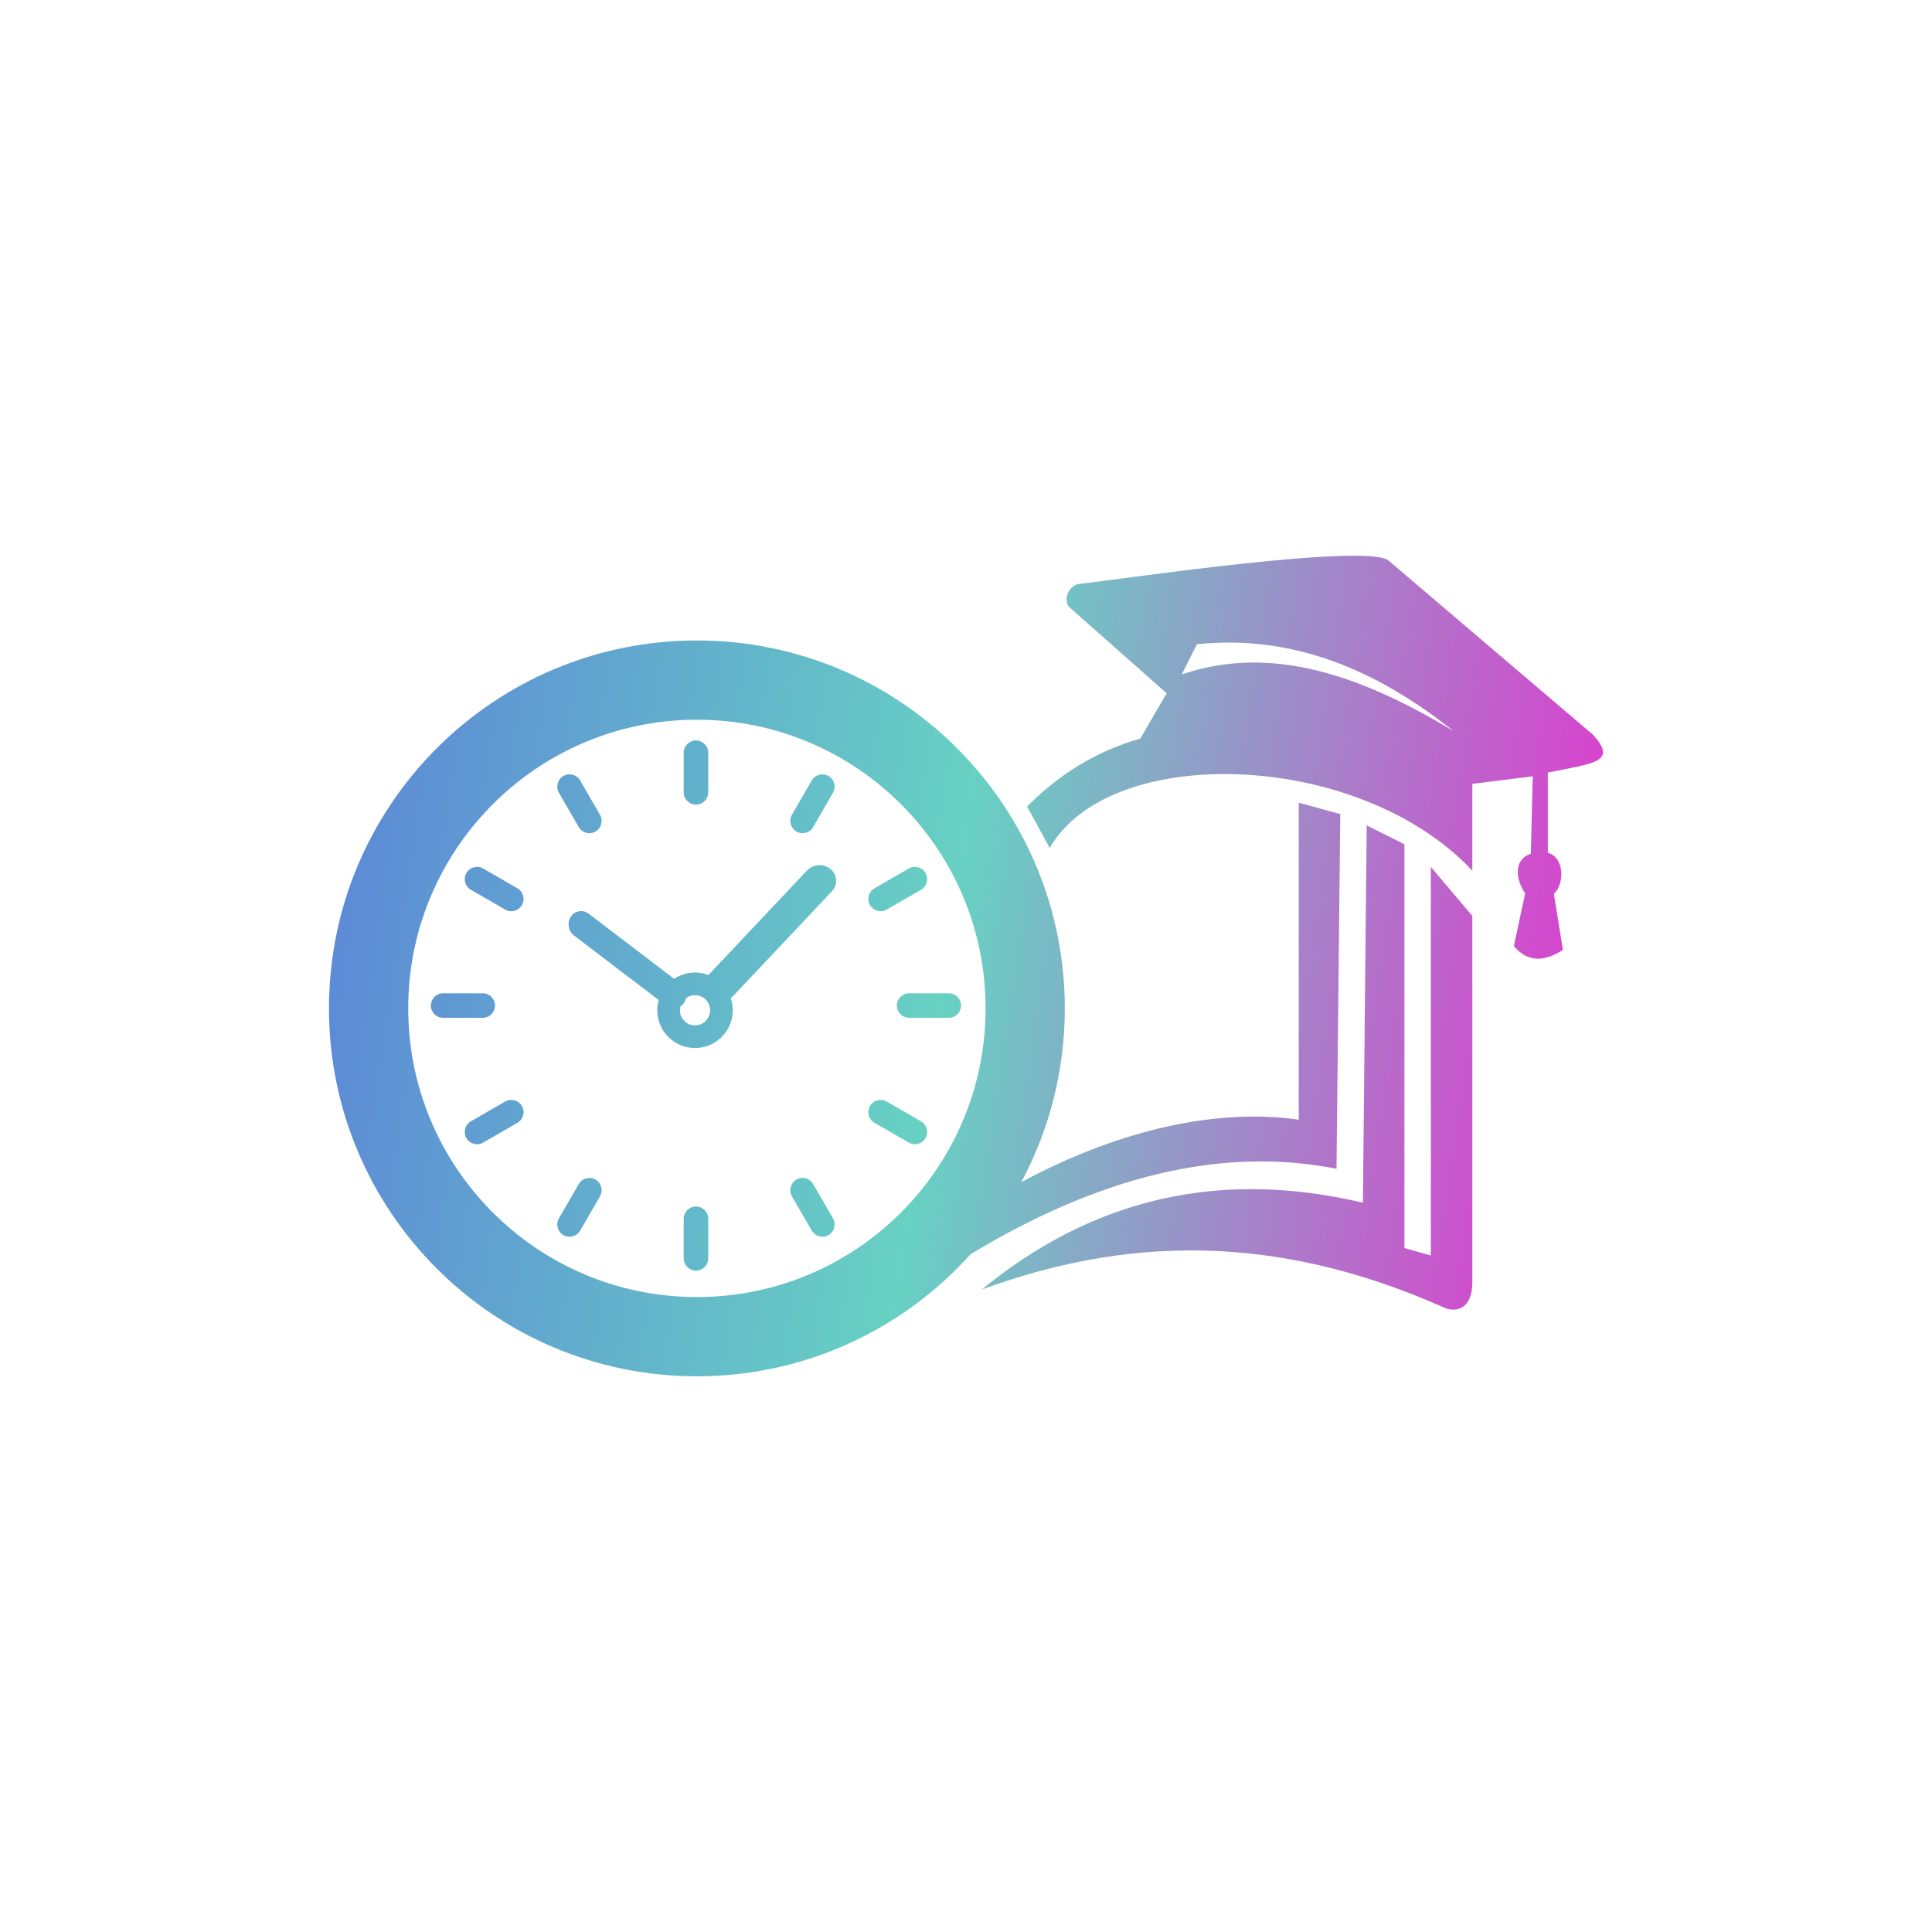
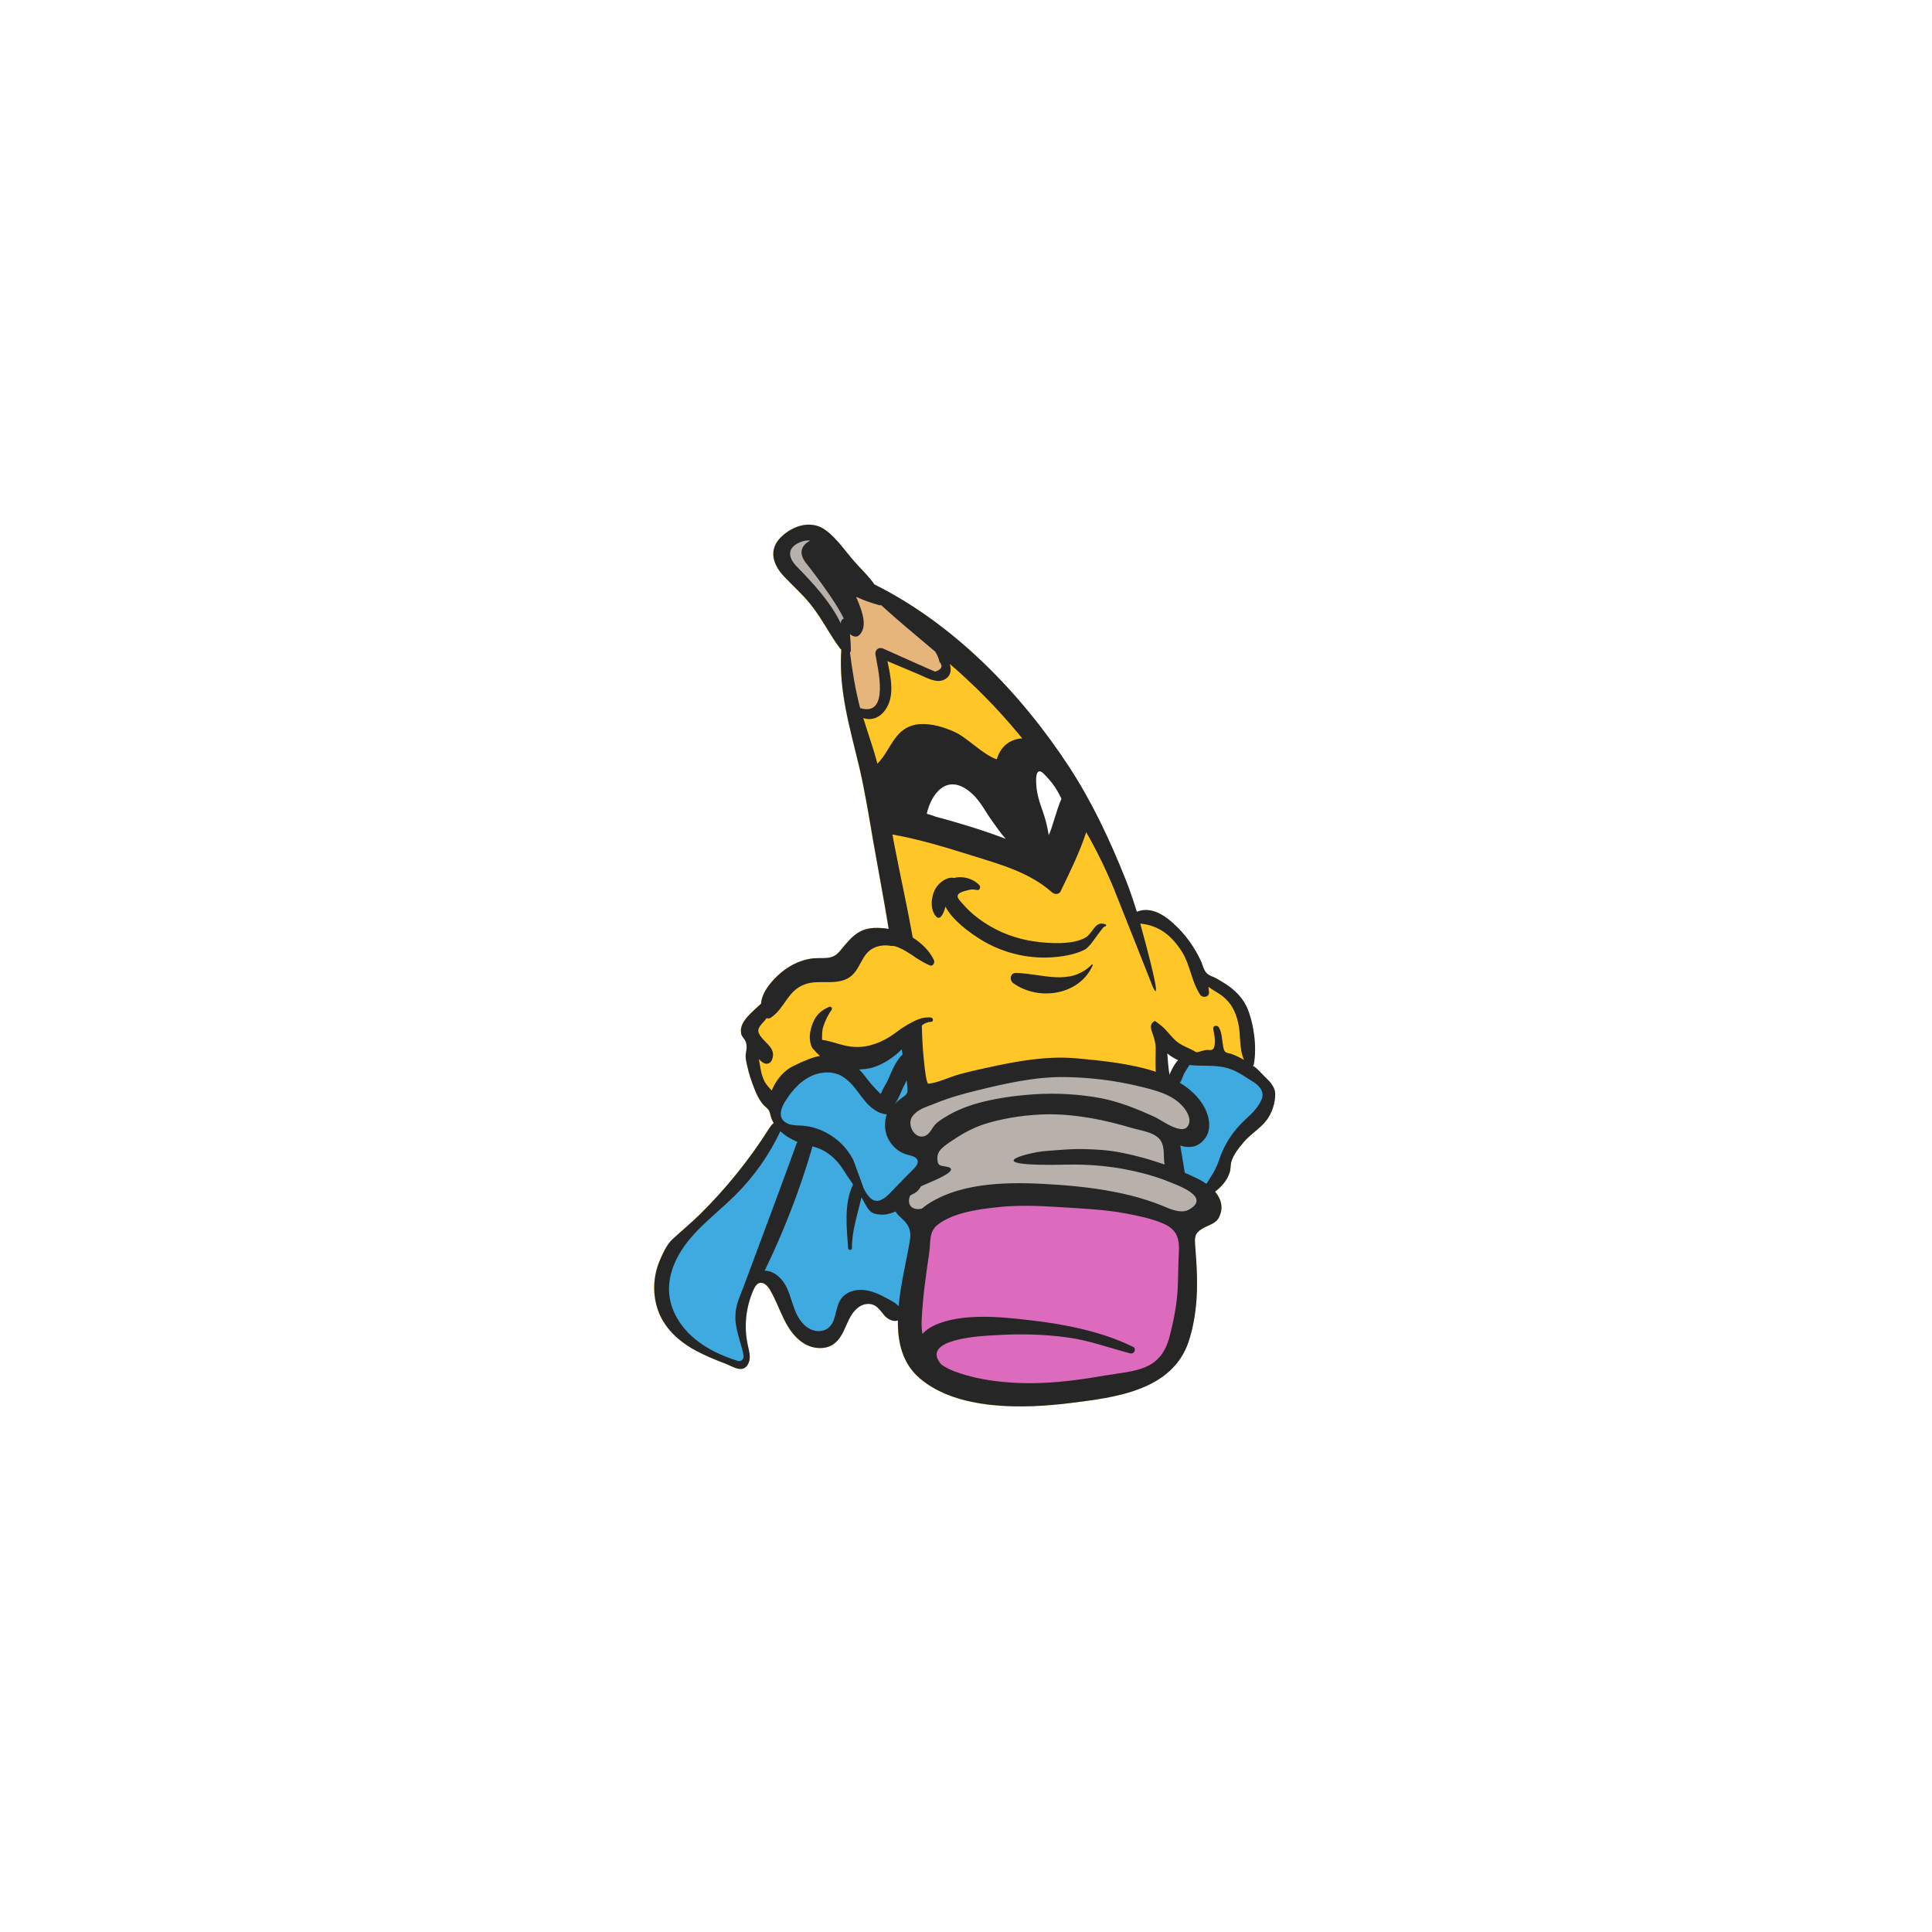
<svg xmlns="http://www.w3.org/2000/svg" xml:space="preserve" width="43.349mm" height="43.349mm" version="1.1" style="shape-rendering:geometricPrecision; text-rendering:geometricPrecision; image-rendering:optimizeQuality; fill-rule:evenodd; clip-rule:evenodd" viewBox="0 0 4334.92 4334.92">
  <defs>
    <style type="text/css">
   
    .fil0 {fill:white}
-     .fil1 {fill:url(#id0)}
+     .fil7 {fill:#262626;fill-rule:nonzero}
+     .fil5 {fill:#3FAAE0;fill-rule:nonzero}
+     .fil4 {fill:#B8B1AB;fill-rule:nonzero}
+     .fil2 {fill:#DD6BBD;fill-rule:nonzero}
+     .fil3 {fill:#E5B57C;fill-rule:nonzero}
+     .fil1 {fill:#FFC627;fill-rule:nonzero}
+     .fil6 {fill:white;fill-rule:nonzero}
   
  </style>
-     <linearGradient id="id0" gradientUnits="userSpaceOnUse" x1="762.29" y1="2063.67" x2="3693.03" y2="2503.85">
-       <stop offset="0" style="stop-opacity:1; stop-color:#5D8BD6" />
-       <stop offset="0.459" style="stop-opacity:1; stop-color:#67D1C3" />
-       <stop offset="1" style="stop-opacity:1; stop-color:#E82ECF" />
-     </linearGradient>
  </defs>
  <g id="Camada_x0020_1">
-     <g id="_2773894961488">
-       <rect class="fil0" x="-0" y="-0" width="4334.92" height="4334.92" />
-       <path class="fil1" d="M1563.67 1437.06c455.92,0 825.5,369.58 825.5,825.5 0,141.03 -35.38,273.79 -97.74,389.91 232.89,-124.82 449.54,-164.94 622.68,-140.14l0 -711.2 93.13 25.4 -8.47 795.86c-263.96,-52 -538.29,21.27 -820.68,191.43 -151.12,168.33 -370.39,274.24 -614.42,274.24 -455.92,0 -825.5,-369.58 -825.5,-825.5 0,-455.92 369.58,-825.5 825.5,-825.5zm1087.97 76.2l33.87 -67.73c213.82,-22.36 402.25,56.36 575.73,194.73 -202.97,-122.26 -406.1,-196.4 -609.6,-127zm-785 486.55l-220.69 233.94c-1.96,2.08 -4.13,3.89 -6.45,5.43 2.99,8.66 4.61,17.95 4.61,27.62 0,46.76 -37.91,84.67 -84.67,84.67 -46.76,0 -84.67,-37.91 -84.67,-84.67 0,-7.98 1.11,-15.72 3.17,-23.04l-189.99 -144.76c-12.86,-9.8 -16.01,-28.83 -6.98,-42.29l0.01 -0.01c9.02,-13.46 26.93,-16.45 39.79,-6.65l191.86 146.19c13.41,-8.91 29.5,-14.11 46.81,-14.11 10.61,0 20.76,1.96 30.12,5.52l0.51 -0.56 220.69 -233.94c13.7,-14.53 37.49,-15.93 52.86,-3.1l0.01 0.01c15.37,12.84 16.71,35.22 3.01,49.75zm-307.2 233.12c18.71,0 33.87,15.16 33.87,33.87 0,18.71 -15.16,33.87 -33.87,33.87 -18.71,0 -33.87,-15.16 -33.87,-33.87 0,-2.97 0.38,-5.86 1.1,-8.6 3.13,-2.02 5.92,-4.71 8.16,-8.06l0.01 -0.01c2.19,-3.26 3.66,-6.84 4.45,-10.55 5.63,-4.17 12.6,-6.65 20.15,-6.65zm-398.41 286.3l-76.99 44.45c-13.11,7.57 -30.02,3.04 -37.58,-10.07 -7.58,-13.12 -3.05,-30.03 10.06,-37.6l76.99 -44.45c13.12,-7.57 30.03,-3.04 37.6,10.08 7.57,13.11 3.04,30.02 -10.08,37.59zm905.56 -522.82l-76.99 44.45c-13.12,7.57 -30.03,3.04 -37.59,-10.07 -7.58,-13.12 -3.05,-30.03 10.07,-37.6l76.99 -44.45c13.11,-7.57 30.02,-3.04 37.59,10.08 7.57,13.11 3.04,30.02 -10.07,37.59zm-242.02 660.32l44.45 76.99c7.57,13.11 3.04,30.02 -10.08,37.6 -13.1,7.56 -30.01,3.03 -37.58,-10.08l-44.45 -76.99c-7.57,-13.11 -3.04,-30.02 10.06,-37.59 13.12,-7.57 30.03,-3.04 37.6,10.07zm-522.82 -905.55l44.45 76.99c7.57,13.11 3.04,30.02 -10.08,37.59 -13.1,7.57 -30.01,3.04 -37.58,-10.07l-44.45 -76.99c-7.57,-13.11 -3.04,-30.02 10.06,-37.59 13.12,-7.58 30.03,-3.04 37.6,10.07zm-217.7 197.56l76.99 44.45c13.11,7.57 17.64,24.48 10.07,37.6 -7.57,13.11 -24.48,17.64 -37.59,10.07l-76.99 -44.45c-13.11,-7.57 -17.64,-24.48 -10.08,-37.59 7.58,-13.12 24.49,-17.65 37.6,-10.08zm905.55 522.82l76.99 44.45c13.11,7.57 17.64,24.48 10.07,37.6 -7.57,13.11 -24.48,17.64 -37.59,10.07l-76.99 -44.45c-13.11,-7.57 -17.64,-24.48 -10.08,-37.59 7.58,-13.12 24.49,-17.65 37.6,-10.08zm-120.57 -692.86l-44.45 76.99c-7.57,13.11 -24.48,17.64 -37.6,10.07 -13.11,-7.57 -17.64,-24.48 -10.07,-37.59l44.45 -76.99c7.57,-13.11 24.48,-17.64 37.59,-10.08 13.12,7.58 17.65,24.49 10.08,37.6zm-522.82 905.55l-44.45 76.99c-7.57,13.11 -24.48,17.64 -37.6,10.07 -13.11,-7.57 -17.64,-24.48 -10.07,-37.59l44.45 -76.99c7.57,-13.11 24.48,-17.64 37.59,-10.08 13.12,7.58 17.65,24.49 10.08,37.6zm-351.92 -455.56l88.9 0c15.14,0 27.52,12.38 27.52,27.53 0,15.13 -12.38,27.51 -27.52,27.51l-88.9 0c-15.14,0 -27.52,-12.38 -27.52,-27.51 0,-15.15 12.38,-27.53 27.52,-27.53zm1045.64 0l88.9 0c15.14,0 27.52,12.38 27.52,27.53 0,15.13 -12.38,27.51 -27.52,27.51l-88.9 0c-15.14,0 -27.52,-12.38 -27.52,-27.51 0,-15.15 12.38,-27.53 27.52,-27.53zm-450.85 -539.75l0 88.9c0,15.14 -12.38,27.52 -27.53,27.52 -15.13,0 -27.51,-12.38 -27.51,-27.52l0 -88.9c0,-15.14 12.38,-27.52 27.51,-27.52 15.15,0 27.53,12.38 27.53,27.52zm0 1045.64l0 88.9c0,15.14 -12.38,27.52 -27.53,27.52 -15.13,0 -27.51,-12.38 -27.51,-27.52l0 -88.9c0,-15.14 12.38,-27.52 27.51,-27.52 15.15,0 27.53,12.38 27.53,27.52zm766.23 -831.85l-50.8 -93.14c74.98,-75.47 159.87,-125.66 254,-152.4l59.26 -101.6 -220.13 -194.73c-12.7,-21.17 3.66,-49.21 25.4,-50.8 88.08,-9.79 656.57,-94.35 694.27,-50.8l457.2 389.47c54.59,60.95 4.23,63.5 -101.6,84.66l0 180.14c37.45,9.44 38.1,69.63 13.58,92.09l20.28 125.71c-40.63,26.14 -78.13,29.19 -110.06,-8.47l25.4 -118.53c-22.8,-32.72 -25.4,-76.2 12.7,-88.9l4.23 -173.57 -135.47 16.93 0 194.74c-254,-270.94 -812.8,-287.87 -948.26,-50.8zm-152.4 990.6c311.92,-114.22 649.98,-133.21 1041.4,42.33 25.4,8.47 59.26,0 59.26,-59.27l0 -821.26 -93.13 -110.07 0 872.07 -59.27 -16.94 0 -905.93 -84.66 -42.33 -8.47 846.66c-314.85,-74.32 -600.84,-13.8 -855.13,194.74zm-639.24 -1278.47c357.71,0 647.7,289.99 647.7,647.7 0,357.71 -289.99,647.7 -647.7,647.7 -357.71,0 -647.7,-289.99 -647.7,-647.7 0,-357.71 289.99,-647.7 647.7,-647.7z" />
+     <g id="_3080886490544">
+       <rect class="fil0" x="-0.01" y="-0.01" width="4334.93" height="4334.93" />
+       <g>
+         <path class="fil1" d="M2835.23 2413.5c-2.22,-2.23 -21.9,-23.8 -24.75,-21.6 1.59,-1.25 2.2,-2.54 2.54,-4.12 6.98,-37.44 0.31,-89.83 -14.61,-125.37 -8.58,-20.32 -23.49,-36.52 -41.26,-49.52 -8.88,-6.35 -18.42,-11.75 -27.94,-17.45 -8.58,-4.79 -17.45,-5.74 -23.8,-13.98 -5.4,-6.98 -7.29,-16.2 -10.46,-23.8 -3.82,-8.26 -7.94,-16.19 -12.39,-23.82 -8.89,-15.23 -19.04,-29.5 -30.79,-42.54 -24.77,-26.97 -62.54,-61.56 -101.26,-45.39 -7.63,-24.44 -15.87,-49.19 -25.39,-72.99 -34.6,-86.98 -74.91,-172.99 -126.01,-251.4 -107.94,-165.37 -259.03,-321.55 -437.42,-410.12 -13.01,-19.04 -30.46,-34.91 -45.71,-52.36 -19.99,-22.85 -38.41,-50.47 -62.52,-68.56 -32.06,-24.77 -73.96,-12.08 -101.26,14.59 -28.9,28.58 -18.4,61.59 6.65,88.23 20.01,21.3 41.92,40.33 60.01,63.19 24.75,30.79 41.59,66.02 65.05,97.45 0.97,1.59 2.23,2.53 3.51,3.48 -6.35,93 19.68,176.5 40.94,266.32 12.7,54.92 21.58,111.09 31.12,166.32 11.42,64.77 23.81,129.51 34.27,194.26 -5.07,-0.95 -10.16,-1.58 -15.23,-1.89 -49.52,-4.12 -65.71,17.14 -93.97,51.1 -19.04,23.5 -39.66,13 -67.61,17.77 -23.8,4.13 -46.01,15.55 -64.44,30.81 -19.68,16.5 -43.48,43.14 -45.06,69.81 -18.1,17.47 -48.58,39.69 -45.07,64.43 0,8.91 8.24,13.67 10.78,21.6 2.86,7.6 1.92,16.51 0.33,24.11 -1.92,10.49 0.64,20.01 3.17,30.81 3.48,16.81 9.21,33.32 15.56,49.52 4.43,11.41 9.83,23.16 17.45,33.01 6.66,8.88 16.51,12.36 18.1,23.8 1.58,7.29 4.12,14.28 7.93,20.63 -4.12,3.17 -7.3,7.63 -10.16,12.05 -44.11,69.84 -96.17,134.27 -154.9,192.37 -19.99,19.68 -41.58,37.46 -62.21,56.51 -13.64,12.69 -23.16,35.24 -30.15,52.05 -1.58,3.81 -2.87,7.93 -4.15,12.05 -12.69,42.22 -6.96,90.79 18.43,126.98 20.63,30.15 51.1,51.1 83.78,66.34 16.51,7.93 33.35,14.91 50.5,21.26 12.36,4.45 31.42,17.79 44.12,9.52 7.6,-5.07 10.77,-14.92 11.1,-23.8 0,-9.21 -2.53,-17.79 -4.45,-26.97 -9.22,-41.59 -4.45,-85.71 13.03,-124.76 2.83,-6.04 6.34,-12.39 12.69,-14.59 10.16,-3.2 19.04,6.66 24.44,15.87 12.05,20.63 20.31,43.48 30.78,64.75 10.47,21.59 24.44,42.22 45.07,54.91 20.32,12.39 48.26,14.92 67.61,0.64 12.08,-9.21 19.37,-23.18 25.41,-37.15 7.6,-17.13 14.92,-34.91 30.79,-45.71 5.07,-3.48 10.77,-5.71 17.15,-6.35 22.21,-2.23 30.14,15.87 41.55,27.95 7.32,7.29 19.37,12.69 28.26,8.88 -0.62,50.16 10.49,96.81 48.57,129.52 85.06,73.31 234.56,68.86 338.69,55.86 99.35,-12.39 227.92,-27.31 265.05,-137.76 8.57,-26.03 13.64,-53.02 16.51,-80.3 4.42,-44.14 1.89,-88.57 -1.59,-132.69 -1.59,-20.62 -2.53,-29.53 16.51,-40.95 12.36,-7.32 30.14,-10.79 36.82,-25.08 10.78,-21.9 4.43,-41.58 -8.9,-57.44 14.61,-11.12 27,-25.09 32.7,-42.87 2.84,-8.24 1.59,-16.51 3.81,-24.11 5.4,-17.78 16.51,-30.48 28.56,-45.09 15.56,-18.1 37.47,-30.45 51.42,-49.52 11.43,-15.53 18.42,-37.44 18.42,-56.81 0.31,-18.73 -14.28,-30.48 -25.72,-41.89zm-208.85 10.47l-17.14 -24.45 0 -51.74 48.87 29.53 -31.73 46.66z" />
+         <path class="fil2" d="M2067.71 2758.85c0,0 26.36,-55.56 85.4,-64.13 0,0 398.68,-40.31 493.56,55.24 0,0 32.07,26.03 13.67,139.35 0,0 -8.57,177.11 -93.96,198.38 0,0 -382.18,87.93 -478.04,2.87 0,0 -62.86,-40.64 -45.38,-189.84 -0.33,0.34 23.49,-126.31 24.75,-141.87z" />
+         <path class="fil3" d="M1896.63 1408.85l18.4 197.43 38.72 -5.71c0,0 40.64,-17.45 31.12,-75.54 -9.52,-58.09 0,-56.17 0,-56.17l106.33 43.48c0,0 45.4,4.76 30.15,-37.77 -15.54,-42.53 -160.61,-144.11 -160.61,-144.11l-56.18 -12.69 3.82 67.61 -11.75 23.47z" />
+         <path class="fil4" d="M2072.47 2733.77c0,0 -64.44,-5.71 -53,-39.05l53 -69.51c0,0 7.62,-38.72 -18.1,-48.88 0,0 -64.44,-50.47 -31.09,-81.25 0,0 384.38,-202.53 642.46,-23.18 0,0 60.62,60.62 -8.9,74.9l-29.84 3.81 6.34 82.87c0,0 81.28,36.18 78.75,58.07 0,0 6.34,58.09 -41.28,45.08 0,0 -154.91,-71.11 -366.62,-63.18 0.65,-0.31 -193,-18.4 -231.72,60.32z" />
+         <path class="fil4" d="M1843.94 1238.08l-15.56 -45.07c0,0 -76.18,-2.53 -69.84,63.16l85.07 93.02 40 69.82 16.81 -33.63 -45.07 -98.09 -11.41 -49.21z" />
+         <path class="fil5" d="M1740.76 2536.33l-87.6 121.25 -159.97 179.35c0,0 -27,131.74 48.88,170.45l116.18 55.57 14.28 -5.09 -2.56 -43.82 -7.29 -65.06 26.03 -76.51c0,0 42.53,-26.97 65.71,30.17 0,0 33.32,108.56 84.12,99.68 0,0 45.37,7.6 57.12,-75.57 0,0 28.89,-42.53 84.11,2.86l48.27 23.19 27.92 -201.24c0,0 -43.48,-24.14 -52.36,-48.27l-23.18 7.63c0,0 -19.68,5.4 -50.47,-33.96 0,0 -36.82,-100.63 -89.18,-115.24 0.61,-0.31 -87.29,-53.31 -100.01,-25.39z" />
+         <path class="fil5" d="M1751.25 2446.82c0,0 59.98,-78.39 118.08,-48.88l57.14 19.04 42.53 58.73 33.02 23.16 2.84 36.82c0,0 4.75,26.03 22.23,39.7 17.46,13.64 0,3.81 0,3.81l28.87 15.53 8.57 20.32 -64.74 75.55 -21.27 13.66 -36.52 -17.78 -31.09 -69.84c0,0 -42.53,-54.92 -73.65,-65.69l-47.6 -20.32 -46.03 -13.67c0,0 -19.99,-42.2 7.62,-70.14z" />
+         <path class="fil5" d="M2645.09 2625.21l-7.29 -61.9 38.72 -1.9c0,0 56.19,-56.19 3.81,-94.91l-45.4 -35.86 25.08 -51.43c0,0 166.34,-16.51 188.86,79.35l-55.22 84.12 -45.38 53.64 -14.61 40.63 -13.64 27.93 -35.57 -15.54 -39.36 -24.13z" />
+         <path class="fil5" d="M1894.4 2372.55l58.09 86.35 58.1 34.9 57.12 -36.19 -27.92 -130.46c0,0 -101.6,49.21 -145.39,45.4z" />
+         <path class="fil6" d="M2038.81 1844.69c0,0 194.91,38.72 242.53,61.87 0,0 -74.9,-177.42 -133,-175.83 0.31,0 -99.03,-19.07 -109.53,113.96z" />
+         <path class="fil6" d="M2324.82 1697.39c0,0 -48.24,30.17 -12.39,123.47l43.18 90.8 47.29 -116.18c0,0 -34.91,-100.63 -78.08,-98.09z" />
+         <path class="fil7" d="M2479.72 2078.31c-0.95,0 -2.53,0.95 -4.45,2.84 -0.61,0.94 -1.59,1.59 -2.2,2.86 -2.56,3.18 -5.74,7.29 -9.22,12.06 -0.94,0.95 -1.58,2.22 -2.53,3.5 -2.22,2.85 -4.45,6.02 -6.68,9.19 -1.58,2.22 -3.47,4.45 -5.07,6.68 -0.63,0.64 -0.94,1.58 -1.58,2.23 -1.28,1.25 -2.23,2.83 -3.51,3.81 -3.81,4.43 -7.6,7.6 -10.47,9.19 -22.85,11.74 -51.1,15.86 -76.48,17.45 -54.92,3.18 -111.12,-11.42 -157.46,-40.31 -23.8,-14.91 -62.83,-42.53 -78.72,-73.62 -2.2,8.24 -4.77,16.81 -10.78,23.16 -2.56,2.54 -6.68,2.54 -9.21,0 -17.15,-16.82 -12.06,-53.33 2.23,-70.15 7.6,-8.9 18.4,-16.84 30.14,-17.78 1.92,-0.31 4.45,0 6.99,0.64 18.73,-5.4 42.84,0.94 56.81,16.19 3.51,3.79 1.28,11.12 -4.43,10.78 -4.14,-0.31 -10.16,-1.89 -13.97,-1.26 -45.07,8.89 -31.43,18.41 -14.92,36.81 12.69,14.3 27.92,26.66 43.81,37.15 34.27,22.86 73.96,37.44 114.58,42.84 32.37,4.45 84.11,7.63 113.01,-8.88 17.14,-10.16 21.57,-39.36 45.06,-29.53 1.92,0.33 1.92,4.15 -0.95,4.15z" />
+         <path class="fil7" d="M2279.76 2183.05c59.03,1.26 120.61,30.48 169.81,-18.73 1.26,-1.28 2.85,0.31 2.23,1.58 -29.53,66.98 -120.94,81.25 -178.39,40.01 -9.21,-6.69 -6.99,-23.19 6.35,-22.86z" />
+         <path class="fil7" d="M2835.56 2413.5c-2.22,-2.23 -21.9,-23.8 -24.77,-21.6 1.59,-1.25 2.23,-2.54 2.54,-4.12 6.98,-37.44 0.33,-89.83 -14.59,-125.37 -8.57,-20.32 -23.5,-36.52 -41.28,-49.52 -8.88,-6.35 -18.4,-11.75 -27.92,-17.45 -8.57,-4.79 -17.45,-5.74 -23.83,-13.98 -5.37,-6.98 -7.29,-16.2 -10.46,-23.8 -3.82,-8.26 -7.94,-16.19 -12.39,-23.82 -8.88,-15.23 -19.03,-29.5 -30.78,-42.54 -24.75,-26.97 -62.52,-61.56 -101.26,-45.39 -7.61,-24.44 -15.87,-49.19 -25.39,-72.99 -34.6,-86.98 -74.91,-172.99 -126.01,-251.4 -107.92,-165.37 -259.01,-321.55 -437.4,-410.12 -13.03,-19.04 -30.48,-34.91 -45.71,-52.36 -20.01,-22.85 -38.41,-50.47 -62.54,-68.56 -32.07,-24.77 -73.96,-12.08 -101.27,14.59 -28.86,28.58 -18.4,61.59 6.69,88.23 19.98,21.3 41.88,40.33 59.98,63.19 24.77,30.79 41.59,66.02 65.07,97.45 0.95,1.59 2.23,2.53 3.49,3.48 -6.35,93 19.68,176.5 40.94,266.32 12.72,54.92 21.6,111.09 31.12,166.32 11.41,64.77 23.8,129.51 34.29,194.26 -5.09,-0.95 -10.16,-1.58 -15.25,-1.89 -49.52,-4.12 -65.69,17.14 -93.95,51.1 -19.06,23.5 -39.68,13 -67.6,17.77 -23.83,4.13 -46.05,15.55 -64.44,30.81 -19.68,16.5 -43.51,43.14 -45.1,69.81 -18.09,17.47 -48.54,39.69 -45.06,64.43 0,8.91 8.27,13.67 10.8,21.6 2.86,7.6 1.89,16.51 0.3,24.11 -1.89,10.49 0.65,20.01 3.18,30.81 3.5,16.81 9.21,33.32 15.56,49.52 4.45,11.41 9.85,23.16 17.45,33.01 6.68,8.88 16.5,12.36 18.1,23.8 1.58,7.29 4.14,14.28 7.93,20.63 -4.12,3.17 -7.3,7.63 -10.16,12.05 -44.12,69.84 -96.17,134.27 -154.88,192.37 -20.01,19.68 -41.59,37.46 -62.24,56.51 -13.64,12.69 -23.16,35.24 -30.14,52.05 -1.59,3.81 -2.87,7.93 -4.12,12.05 -12.7,42.22 -6.99,90.79 18.4,126.98 20.63,30.15 51.1,51.1 83.81,66.34 16.51,7.93 33.32,14.91 50.46,21.26 12.39,4.45 31.43,17.79 44.12,9.52 7.63,-5.07 10.8,-14.92 11.11,-23.8 0,-9.21 -2.54,-17.79 -4.43,-26.97 -9.21,-41.59 -4.45,-85.71 13,-124.76 2.87,-6.04 6.35,-12.39 12.69,-14.59 10.17,-3.2 19.04,6.66 24.45,15.87 12.07,20.63 20.31,43.48 30.78,64.75 10.49,21.59 24.46,42.22 45.09,54.91 20.32,12.39 48.24,14.92 67.61,0.64 12.06,-9.21 19.35,-23.18 25.39,-37.15 7.62,-17.13 14.92,-34.91 30.78,-45.71 5.1,-3.48 10.81,-5.71 17.15,-6.35 22.21,-2.23 30.15,15.87 41.59,27.95 7.29,7.29 19.34,12.69 28.25,8.88 -0.64,50.16 10.46,96.81 48.57,129.52 85.06,73.31 234.57,68.86 338.67,55.86 99.37,-12.39 227.91,-27.31 265.05,-137.76 8.57,-26.03 13.66,-53.02 16.5,-80.3 4.46,-44.14 1.92,-88.57 -1.59,-132.69 -1.58,-20.62 -2.52,-29.53 16.51,-40.95 12.38,-7.32 30.17,-10.79 36.83,-25.08 10.79,-21.9 4.45,-41.58 -8.89,-57.44 14.59,-11.12 26.98,-25.09 32.69,-42.87 2.86,-8.24 1.59,-16.51 3.81,-24.11 5.4,-17.78 16.51,-30.48 28.56,-45.09 15.56,-18.1 37.47,-30.45 51.44,-49.52 11.41,-15.53 18.4,-37.44 18.4,-56.81 0,-18.73 -14.59,-30.48 -25.7,-41.89zm-493.28 -677.07c4.44,4.46 13.66,14.59 17.14,19.05 8.88,11.44 16.19,23.8 22.21,36.82 -11.11,24.44 -19.98,64.11 -28.56,81.59 -5.06,-31.43 -12.05,-50.16 -17.45,-65.08 -5.4,-15.56 -9.52,-31.43 -10.47,-47.93 -1.61,-21.27 1.26,-40 17.13,-24.45zm-455.5 -339.63c0,0.63 -0.31,1.27 -0.31,1.89 -23.19,-48.24 -62.54,-90.47 -98.73,-127.6 -18.09,-18.4 -23.8,-40.61 6.04,-53.94 9.21,-4.15 17.15,-5.1 24.44,-4.15 0,0 -40,16.51 -6.34,54.61 0,0 61.57,77.77 81.25,120.3 -3.17,1.26 -6.35,5.07 -6.35,8.89zm20.32 67.3c0.94,-0.97 1.89,-2.56 1.89,-4.15 0.34,-12.36 -0.95,-24.74 -1.89,-37.13 9.21,7.3 18.73,9.52 26.97,-6.04 10.5,-20.93 -2.23,-52.05 -13.33,-77.75 16.84,7.6 33.95,13.95 51.74,18.71 1.92,0.64 3.18,0.34 4.46,0 39.36,35.88 80.61,69.84 121.56,104.44 4.45,7.62 8.26,15.25 9.21,22.21 8.57,10.49 5.39,17.79 -9.52,22.55 -9.85,-3.82 -19.05,-8.24 -28.57,-12.39 -29.52,-13 -58.73,-26.33 -88.25,-39.36 -9.52,-4.12 -18.41,2.87 -17.13,13.03 4.43,28.25 33.63,140.93 -34.29,120.61 -10.8,-41.26 -17.45,-82.2 -22.85,-124.73zm61.57 249.48c-8.88,-34.59 -21.27,-68.25 -31.73,-102.54 19.04,6.99 39.05,-1.26 51.41,-21.26 19.37,-30.15 10.16,-71.1 2.87,-106.34 23.79,10.17 47.29,20.02 70.78,29.84 16.17,6.68 38.42,20.63 56.5,11.75 14.93,-7.62 16.82,-20.63 12.7,-35.24 16.18,13.67 31.73,27.95 46.99,42.53 41.25,38.75 79.66,80.64 115.53,124.45 -26.66,1.26 -48.89,17.45 -57.14,46.96 -31.11,-10.16 -66.66,-49.19 -95.55,-61.88 -23.8,-10.49 -50.47,-18.73 -76.8,-17.14 -57.45,4.43 -63.18,56.17 -95.56,88.87zm287.89 168.55c-44.11,-17.15 -111.08,-37.78 -156.79,-49.52 -6.68,-2.84 -13.33,-4.76 -20.32,-6.66 8.58,-40.64 44.76,-98.39 103.49,-43.5 17.13,16.2 29.51,40.97 43.17,59.68 9.83,13.97 19.35,27.61 30.45,40zm-524.99 564.69c-6.68,-7.29 -13.67,-14.28 -17.45,-23.16 -6.99,-14.92 -8.27,-31.12 -11.44,-47.3 3.48,3.48 6.98,6.66 11.11,8.89 7.93,3.81 15.55,0.3 18.42,-7.63 11.11,-27.61 -20.32,-38.41 -29.53,-59.35 -5.71,-12.38 9.52,-22.54 16.5,-32.7 0.31,-0.31 0.64,-0.95 0.95,-1.26 2.87,1.26 6.04,1.26 8.91,-0.63 32.37,-20.97 37.44,-61.6 78.07,-75.55 30.48,-10.49 65.08,2.84 94.59,-12.69 31.42,-16.84 28.25,-57.78 63.49,-70.48 12.39,-4.46 23.8,-4.46 34.91,-2.54 16.2,-2.22 55.56,26.98 55.56,26.98 10.15,6.34 20.31,12.38 30.78,16.81 6.99,2.87 11.44,-6.35 9.21,-11.74 -10.16,-21.27 -27.61,-38.08 -47.63,-50.78 -12.38,-68.89 -27.6,-137.11 -40.94,-206l-4.76 -25.39c61.26,11.11 120.95,29.2 180.29,47.93 63.19,19.68 127.93,37.44 178.09,82.2 5.4,4.76 15.53,5.09 19.04,-2.54 20.95,-43.47 42.53,-86.98 57.45,-132.69 23.49,40.95 44.12,83.49 62.21,127.3 20.32,50.46 87.6,220.92 87.6,220.92 22.24,44.12 -15.53,-96.17 -28.56,-143.15 41.89,4.12 70.47,26.66 93.97,63.79 18.4,29.84 20.94,66.67 40.31,95.56 5.4,8.55 20.62,6.01 19.99,-5.09 -0.31,-4.12 -0.95,-8.24 -1.26,-12.39 9.52,7.33 19.98,12.39 30.45,20.02 20.96,16.17 30.48,35.85 36.19,60.62 6.37,26.03 1.58,59.04 13.33,83.48 -8.88,-5.07 -18.1,-9.83 -27.92,-13.33 -5.09,-1.9 -11.11,-1.59 -14.92,-5.4 -3.51,-3.82 -4.12,-13.01 -5.09,-17.76 -1.89,-12.39 -2.2,-25.08 -8.55,-36.52 -2.23,-3.48 -7.96,-5.07 -11.13,-1.89 -3.18,3.17 -0.95,8.87 -0.31,12.38 1.9,11.11 4.46,23.8 0.31,34.9 -2.84,7.94 -11.1,4.46 -19.35,5.41 -3.5,0.63 -18.73,5.71 -20.63,4.75 -14.91,-9.51 -31.42,-13.33 -45.39,-25.38 -9.85,-8.9 -17.15,-19.07 -26.36,-28.25 -6.02,-6.04 -13.64,-11.14 -20.63,-16.51 -14.92,7.29 -7.93,20.93 -4.12,32.04 3.17,9.55 5.71,18.73 5.71,28.89 0.33,4.76 -1.59,52.39 0.94,53.34 -58.7,-19.38 -126.65,-25.4 -176.47,-30.15 -62.54,-5.73 -121.59,3.79 -182.51,16.5 -26.98,5.72 -53.98,11.42 -80.64,18.71 -23.16,6.04 -48.88,19.37 -71.4,21.6 -3.82,0 -7.63,-26.36 -10.49,-57.78 -2.54,-24.11 -3.48,-48.88 -4.12,-72.99 6.04,-4.79 13.02,-7.96 20.32,-7.96 6.34,0 6.01,-9.18 0,-9.83 -7.3,-0.64 -14.28,0 -20.96,1.59 -19.99,5.71 -46.66,24.14 -46.66,24.14 -11.1,8.24 -22.54,16.81 -33.95,22.85 -29.53,15.86 -59.04,21.9 -91.75,14.28 -17.78,-4.12 -33.01,-10.47 -50.8,-12.7 0,-10.15 -0.61,-20.01 2.87,-30.17 4.12,-12.69 10.8,-26.97 18.74,-37.44 2.22,-3.17 -1.59,-7.93 -5.1,-6.68 -17.76,7.32 -29.84,17.79 -37.13,36.19 -7.3,17.14 -10.47,39.05 -1.59,55.86 1.28,2.23 2.87,3.51 4.12,4.46 3.81,4.75 8.58,9.82 13.33,13.64 -17.76,3.5 -36.49,11.44 -56.48,21.26 -23.82,10.5 -41.91,32.07 -51.74,56.51zm186.63 165.7c0,-0.34 0,-0.64 -0.3,-1.28 -1.59,-3.48 -2.87,-6.99 -3.82,-9.52 -0.33,-0.64 -0.94,-1.59 -1.27,-2.53 0,0 0,0 -0.31,-0.31 -13.03,-24.14 -33.66,-44.14 -57.78,-56.84 0,-0.31 -0.31,-0.31 -0.31,-0.31 -16.51,-8.87 -34.3,-14.27 -52.39,-15.87 -1.25,0 -2.53,-0.32 -3.48,-0.32 -8.26,-0.31 -16.5,-0.31 -24.13,-2.23 -2.84,-0.31 -5.4,-1.26 -7.93,-2.84 -2.54,-0.95 -4.46,-2.53 -6.35,-3.82 -2.23,-1.58 -3.81,-3.48 -5.07,-5.7 -0.97,-1.28 -1.58,-2.54 -1.92,-3.51 -4.12,-11.41 1.92,-25.38 8.57,-36.49 0.65,-0.64 0.95,-0.95 1.29,-1.59 7.93,-12.69 17.12,-24.77 28.25,-34.93 0,-0.3 0,-0.3 0,-0.3 6.99,-6.35 14.28,-11.75 22.52,-16.51 9.85,-5.4 20.65,-9.52 31.76,-10.47 3.48,-0.64 7.29,-0.94 10.77,-0.94 10.16,0 20.02,2.2 28.89,6.34 6.69,3.48 12.39,7.6 17.79,12.36 11.75,10.49 21.26,24.13 31.09,37.16 3.17,3.78 6.68,8.24 10.16,12.36 12.08,13.02 26.36,23.83 43.48,25.72 0.64,0 1.59,0 2.22,0.31 0,0 0,0 -0.3,0.33 -1.92,5.07 -3.17,10.46 -3.51,16.51l0 1.58c-1.25,12.7 1.29,26.03 7.32,37.44 3.49,6.38 7.61,11.75 12.7,17.15 0.3,0 0.3,0.33 0.64,0.64 8.57,8.26 19.04,14.27 30.45,17.14 1.92,0.31 3.5,0.95 5.4,1.25l0.33 0c0,0 0,0.34 0.31,0.34 0.64,0 1.28,0.31 1.92,0.64 4.75,1.25 9.52,3.48 11.72,6.65 1.28,1.28 1.92,2.87 2.23,4.45 0.63,3.18 -0.31,5.71 -1.9,8.89 -1.58,3.17 -3.81,5.71 -6.35,8.26 -3.81,3.79 -7.62,7.93 -11.43,11.75 0,0 0,0 -0.31,0 -10.8,11.11 -22.22,22.85 -33.35,34.27 -3.48,3.5 -6.65,7.29 -10.13,10.46 -5.09,5.1 -10.16,9.85 -16.84,13.03 -2.53,1.58 -5.06,2.53 -7.63,2.86 -0.3,0 -0.3,0 -0.3,0 -5.71,1.26 -10.8,-0.64 -15.87,-4.14 -3.51,-2.53 -6.35,-6.02 -9.21,-10.16 -0.31,0 -0.31,0 -0.31,0 -3.17,-4.76 -6.04,-10.14 -8.9,-16.17 0.33,-1.29 -14.9,-40.95 -18.41,-51.11zm74.6 -190.45c-4.45,9.83 -12.38,21.27 -16.81,32.68 -10.16,-10.16 -20.32,-20.62 -29.84,-33.01 -5.73,-7.93 -11.74,-15.53 -18.43,-22.22 10.16,-0.31 20.33,-1.58 29.85,-4.12 24.12,-7.29 46.65,-22.21 64.43,-39.69l1.28 -1.25c0.62,3.81 1.26,7.6 1.89,11.42 -15.86,15.25 -23.8,36.82 -32.37,56.19zm34.6 15.87c2.54,-4.46 4.46,-9.22 6.66,-13.97 0.97,5.09 1.58,10.16 1.92,15.25 1.58,17.12 -2.23,16.17 -15.87,26.63 -4.46,3.51 -8.91,7.63 -12.72,11.44 8.91,-10.79 13.97,-27.6 20.01,-39.35zm24.44 104.74c-9.21,-9.82 -12.69,-26.66 -4.76,-37.77 1.59,-2.23 3.48,-4.12 5.71,-6.35 10.16,-10.16 26.35,-15.56 40.3,-20.63 2.23,-0.94 3.81,-1.91 6.04,-2.53 29.54,-12.07 59.99,-20.65 91.11,-28.25 65.72,-16.2 133.3,-31.76 201.55,-30.48 53.64,0.95 107.3,7.3 159.66,19.68 39.7,9.52 87.63,19.68 110.79,57.45 4.45,7.94 7.93,16.81 6.03,25.39 -7.93,35.55 -61.26,-5.71 -77.12,-13 -38.41,-17.48 -78.11,-33.65 -119.67,-41.92 -48.57,-9.19 -98.73,-12.06 -148.25,-9.19 -46.34,3.18 -92.69,9.19 -137.45,22.52 -22.52,6.99 -44.42,16.2 -64.43,28.59 -9.83,6.01 -20.3,12.36 -26.98,21.9 -3.81,6.02 -7.62,12.36 -13,17.13 -9.54,7.92 -21.29,6.03 -29.53,-2.54zm585.96 -157.13c-5.71,7.93 -10.16,16.84 -13.64,25.72 -2.56,-12.06 -4.15,-36.49 -5.09,-47.62 7.62,6.37 16.19,11.44 24.43,15.25 -2.2,1.89 -4.12,4.12 -5.7,6.65zm-969.08 500.59c-10.16,26.97 -19.04,42.53 -18.73,71.42 0.63,30.79 16.81,66.64 18.39,85.37 0.65,7.3 -6.34,13.03 -13.33,10.5 -35.21,-11.13 -69.5,-26.67 -97.76,-50.8 -30.47,-25.72 -53,-61.91 -55.86,-101.27 -3.48,-45.7 19.04,-89.51 48.88,-124.42 29.83,-34.6 66.36,-62.54 98.73,-94.59 42.2,-41.58 76.8,-90.79 101.88,-144.12 10.16,9.54 22.23,16.83 33.98,21.9 1.59,0.97 3.18,1.28 4.43,1.92 -0.95,1.9 -1.9,3.48 -2.54,5.4 -38.72,106.64 -78.71,212.66 -118.07,318.69zm372.96 -104.13c-6.65,42.86 -20.63,96.2 -25.38,148.55 -5.1,-5.39 -11.75,-9.51 -18.1,-12.99 -18.09,-9.86 -36.51,-20.02 -57.14,-22.86 -20.32,-2.86 -43.18,3.48 -54.59,20.63 -14.28,20.96 -8.57,53.33 -32.06,66.97 -11.11,6.34 -25.08,5.4 -36.83,-0.31 -20.32,-10.49 -30.48,-31.12 -37.46,-51.74 -6.02,-17.15 -10.47,-35.55 -20.3,-50.8 -9.85,-15.54 -26.02,-28.56 -44.12,-28.25 42.2,-86.96 77.44,-177.42 104.75,-269.81 0.95,-3.17 1.58,-6.01 2.22,-9.19 2.2,0.61 4.12,1.26 6.66,1.9 25.71,7.29 47.93,26.97 61.9,49.2 6.65,10.47 13.64,21.28 20.93,31.43 0.65,0.95 1.29,1.89 1.92,2.84 -20.95,43.18 -14.28,97.15 -11.1,142.86 0.31,5.39 8.57,5.39 8.57,0 -0.33,-39.37 13,-76.5 21.27,-113.96 1.89,3.17 3.48,5.7 5.06,8.88 5.71,10.15 11.75,23.82 23.81,27.61 8.56,2.56 17.78,2.87 26.66,1.92 1.58,-0.33 20.65,-5.09 20.65,-6.99 3.48,5.71 8.55,10.8 15.23,16.81 14.92,13.03 20.96,27.62 17.45,47.3zm602.16 59.37c-0.34,19.04 -0.64,38.41 -1.92,57.76 -2.54,33.98 -9.19,67.3 -17.76,100.01 -20.32,78.08 -77.77,75.85 -146.02,87.29 -55.87,9.82 -111.74,17.12 -167.91,17.12 -53.97,-0.31 -109.53,-6.02 -160.93,-23.8 -14.62,-4.76 -26.98,-10.8 -37.47,-18.4 -49.52,-57.79 93.02,-64.13 119.99,-65.41 54.59,-3.48 110.46,-2.53 164.42,5.09 48.58,6.65 93,23.5 139.68,35.54 8.88,2.54 14.9,-10.46 6.35,-14.58 -69.2,-34.29 -154.29,-51.11 -230.45,-59.68 -64.77,-7.63 -155.88,-17.15 -217.14,12.36 -10.47,5.1 -18.71,11.44 -25.06,18.43 -1.58,-9.85 -2.22,-20.32 -1.58,-31.76 2.2,-50.13 9.52,-99.99 16.82,-149.81 3.48,-24.77 -1.29,-48.88 20.62,-64.75 33.65,-25.08 85.7,-33.01 126.65,-37.46 47.63,-5.71 96.2,-4.12 143.79,-0.95 50.47,3.17 100.63,5.07 150.15,14.29 26.33,5.06 57.76,11.41 82.22,21.9 47.29,19.34 35.86,53.95 35.55,96.81zm24.43 -127.6c-17.78,10.47 -43.17,-0.97 -59.98,-8.27 -23.18,-9.52 -47.63,-17.14 -71.42,-23.16 -52.39,-13.02 -106.97,-20.01 -160.95,-23.82 -86.01,-6.02 -195.21,-10.13 -276.15,32.71 -11.1,5.71 -21.9,12.69 -31.42,20.62 -25.39,5.4 -33.97,-12.39 -26.03,-29.51 6.35,-3.5 13,-6.03 18.4,-12.38 2.56,-2.87 4.15,-5.4 5.73,-8.26 17.12,-7.6 50.13,-20.63 62.52,-30.79 6.04,-5.07 7.29,-9.52 -0.64,-12.05 -15.56,-4.46 -24.44,0.31 -25.08,-18.41 -0.3,-9.85 2.87,-16.83 9.85,-23.82 10.17,-9.52 22.86,-17.15 33.97,-24.44 22.54,-14.59 46.03,-25.69 71.42,-33.01 44.12,-12.39 89.18,-18.4 134.58,-19.04 63.8,0 126.01,12.69 186.63,30.79 20.33,6.04 54.93,9.85 65.72,30.16 8.58,15.54 4.46,35.55 7.63,51.73 -31.11,-10.78 -63.49,-19.99 -95.86,-26.34 -30.48,-6.04 -56.51,-7.63 -87.63,-8.26 -19.98,-0.62 -44.75,1.28 -84.11,4.45 -41.9,3.48 -159.33,35.24 48.26,30.48 43.48,-0.98 86.65,2.22 129.49,10.15 30.48,5.72 60.96,13.64 90.16,24.45 2.53,0.94 4.45,1.89 6.99,2.84 20.95,8.57 97.75,34.6 47.92,63.18zm163.15 -248.87c-6.66,18.09 -22.21,33.65 -36.5,46.34 -14.27,13.34 -25.72,26.36 -36.51,42.87 -10.14,16.18 -17.12,30.45 -23.16,48.55 -6.35,20.32 -17.15,35.57 -28.26,53.66 -6.03,-4.14 -12.04,-7.93 -18.09,-10.8 -10.16,-4.76 -19.98,-9.85 -30.48,-13.97 -3.48,-20.63 -6.65,-40.95 -10.15,-61.26 18.08,5.7 36.18,5.39 52.07,-11.75 23.47,-25.39 11.11,-64.11 -6.99,-88.24 -12.07,-16.51 -27.94,-29.84 -46.34,-40.95 5.07,-5.39 6.35,-14.28 10.47,-21.57 2.53,-4.76 5.7,-8.9 8.57,-13.67 0.95,-1.25 1.59,-3.17 2.53,-4.76 0.34,0 0.65,0.34 1.28,0.34 31.43,3.48 60.32,-1.92 91.42,9.19 17.45,6.34 32.37,17.14 48.23,27 13.67,7.93 27.94,21.57 21.91,39.02z" />
+       </g>
    </g>
  </g>
</svg>
